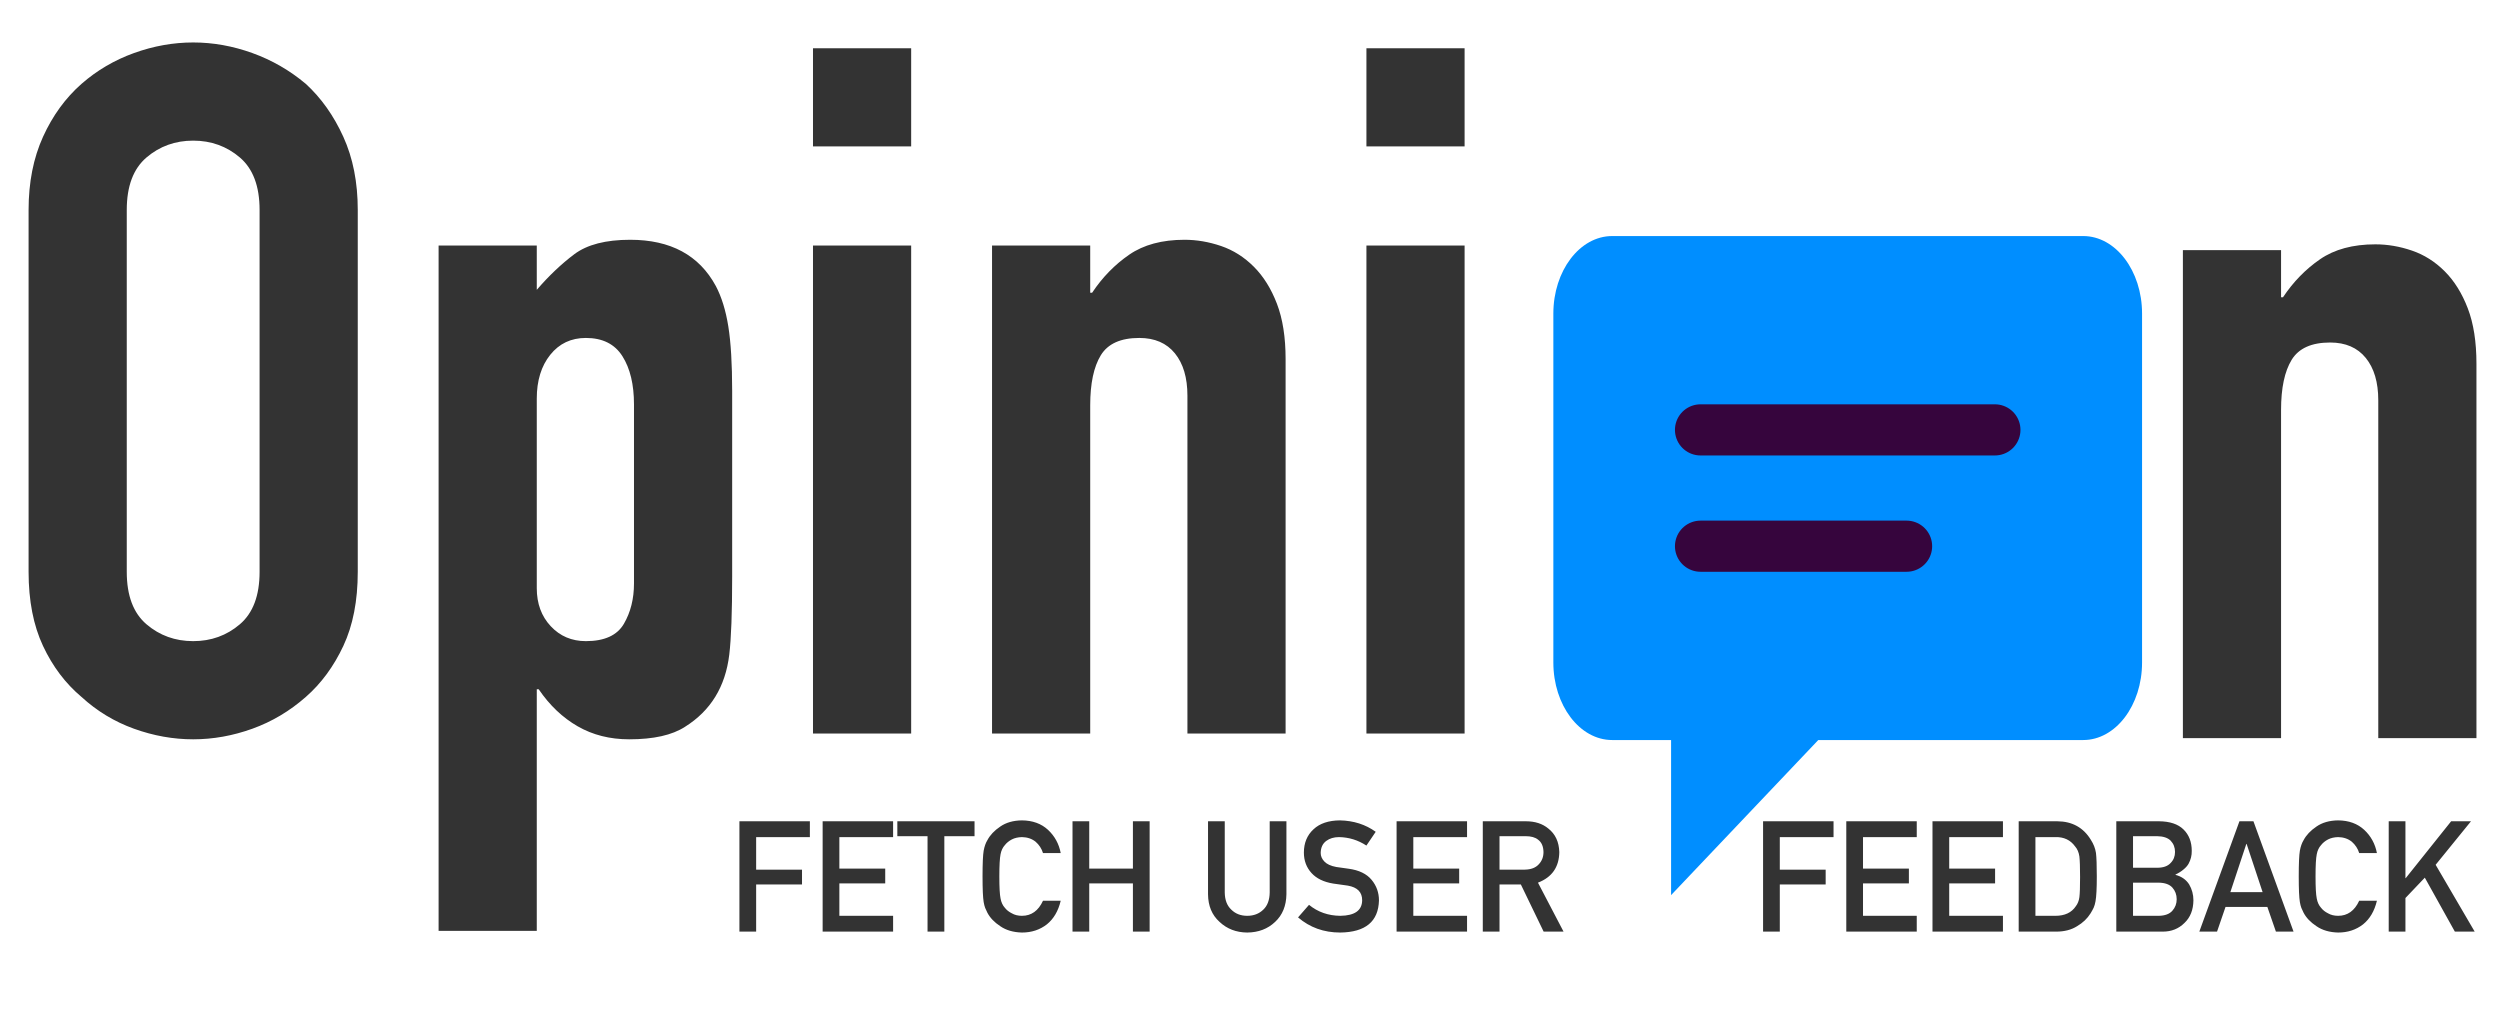
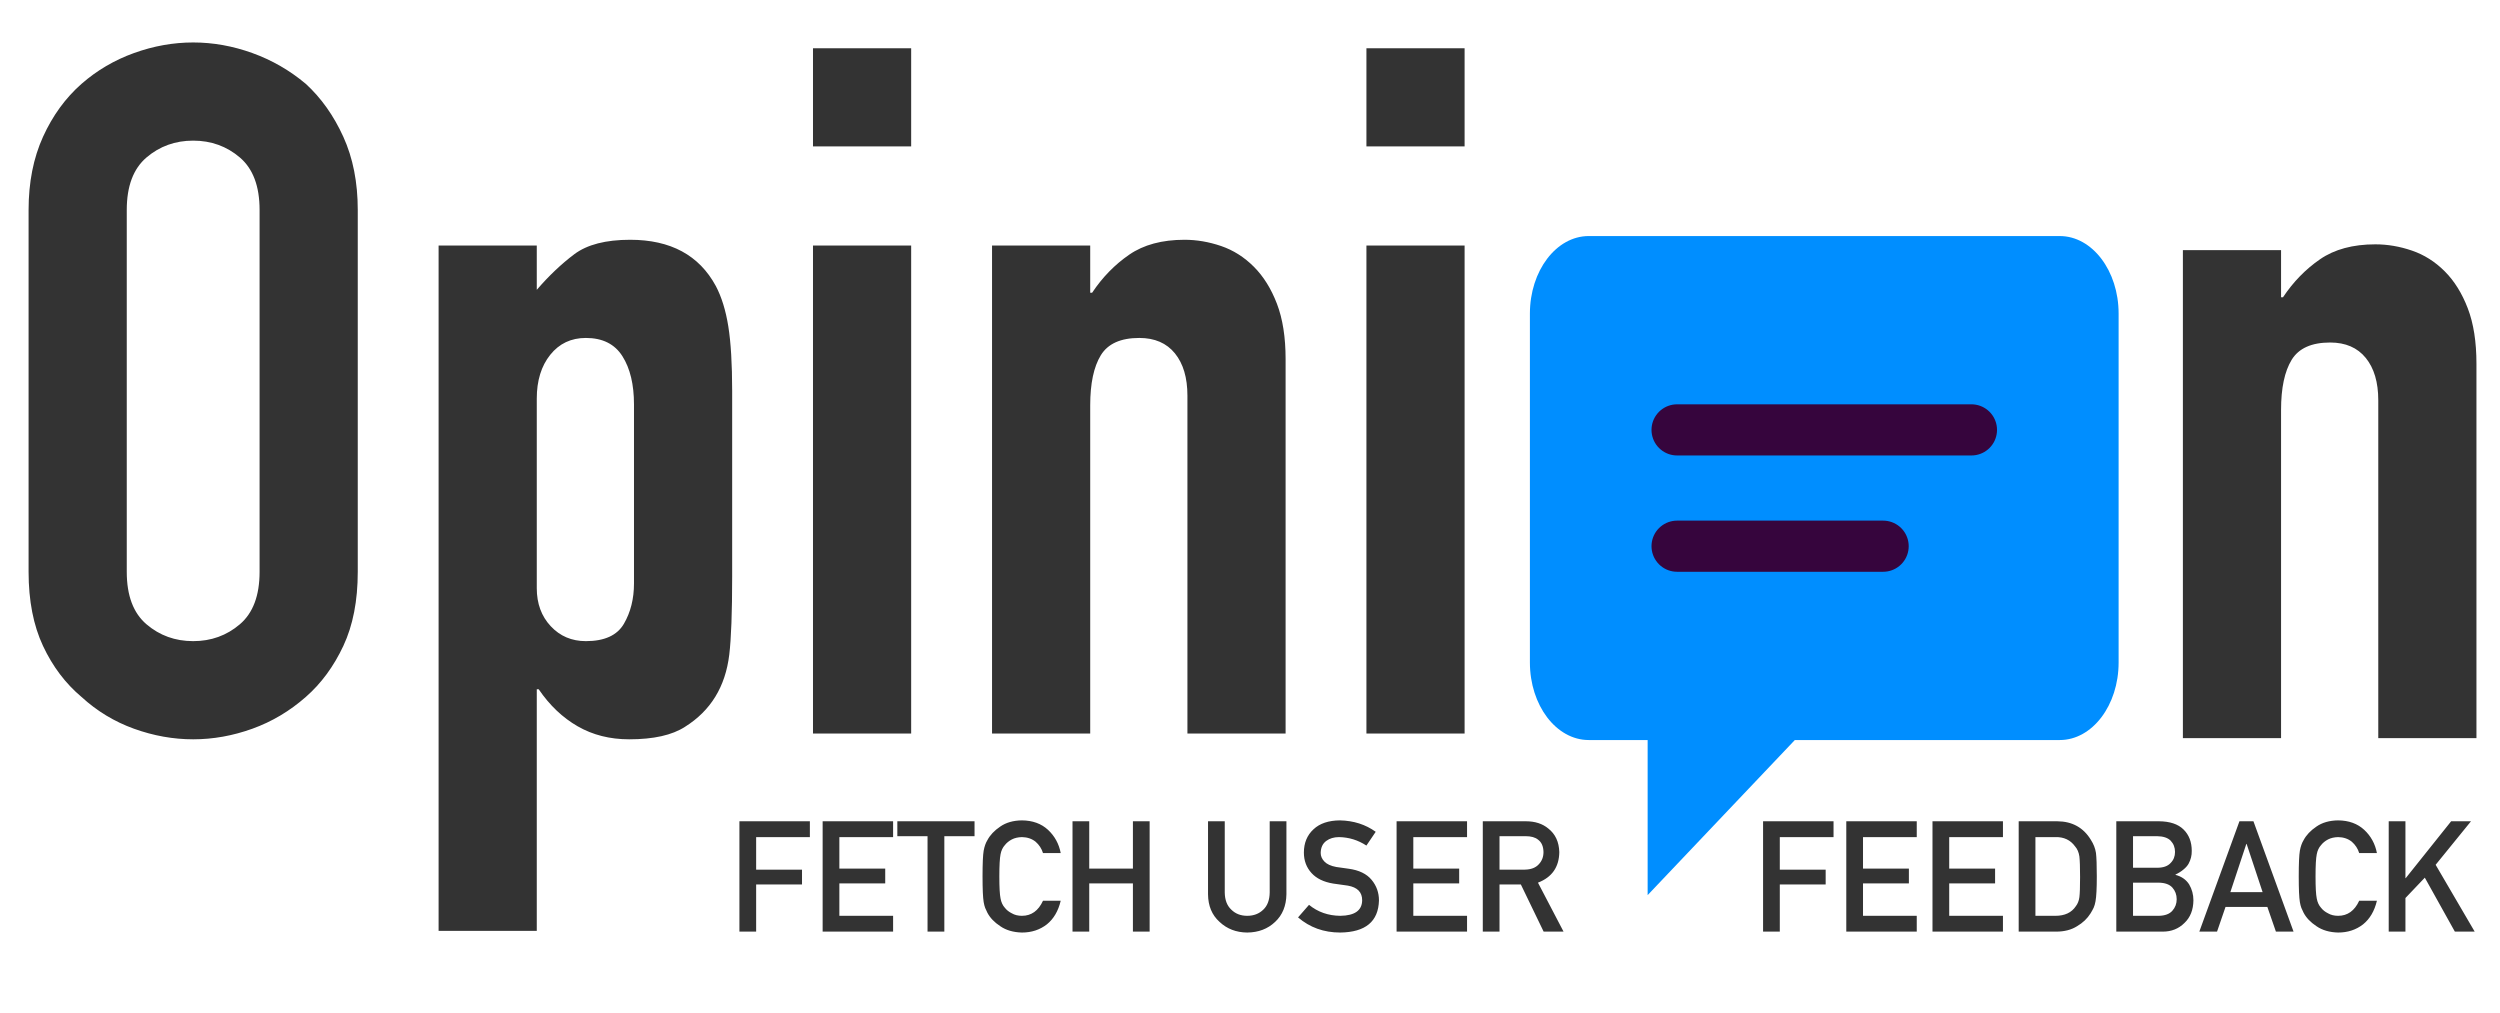
<svg xmlns="http://www.w3.org/2000/svg" viewBox="0 0 200 81" width="200px" height="81px">
  <g style="" transform="matrix(1, 0, 0, 1, -2, 0)" id="Opinion">
    <path d="M 4.287 16.795 Q 4.287 13.484 5.442 10.943 Q 6.597 8.402 8.522 6.708 Q 10.37 5.091 12.718 4.244 Q 15.067 3.397 17.454 3.397 Q 19.841 3.397 22.189 4.244 Q 24.538 5.091 26.463 6.708 Q 28.311 8.402 29.466 10.943 Q 30.621 13.484 30.621 16.795 L 30.621 45.747 Q 30.621 49.212 29.466 51.676 Q 28.311 54.14 26.463 55.757 Q 24.538 57.451 22.189 58.298 Q 19.841 59.145 17.454 59.145 Q 15.067 59.145 12.718 58.298 Q 10.37 57.451 8.522 55.757 Q 6.597 54.14 5.442 51.676 Q 4.287 49.212 4.287 45.747 Z M 12.141 45.747 Q 12.141 48.596 13.719 49.943 Q 15.298 51.291 17.454 51.291 Q 19.61 51.291 21.188 49.943 Q 22.767 48.596 22.767 45.747 L 22.767 16.795 Q 22.767 13.946 21.188 12.598 Q 19.61 11.251 17.454 11.251 Q 15.298 11.251 13.719 12.598 Q 12.141 13.946 12.141 16.795 Z M 37.088 74.468 L 37.088 19.644 L 44.942 19.644 L 44.942 23.186 Q 46.405 21.492 47.945 20.337 Q 49.485 19.182 52.411 19.182 Q 57.262 19.182 59.264 22.878 Q 59.957 24.187 60.265 26.112 Q 60.573 28.037 60.573 31.271 L 60.573 46.132 Q 60.573 50.444 60.342 52.369 Q 59.88 56.219 56.8 58.144 Q 55.26 59.145 52.334 59.145 Q 50.024 59.145 48.215 58.105 Q 46.405 57.066 45.096 55.141 L 44.942 55.141 L 44.942 74.468 Z M 52.719 32.349 Q 52.719 29.962 51.795 28.499 Q 50.871 27.036 48.869 27.036 Q 47.098 27.036 46.02 28.383 Q 44.942 29.731 44.942 31.887 L 44.942 47.056 Q 44.942 48.904 46.059 50.097 Q 47.175 51.291 48.869 51.291 Q 51.102 51.291 51.911 49.905 Q 52.719 48.519 52.719 46.671 Z M 67.039 58.683 L 67.039 19.644 L 74.893 19.644 L 74.893 58.683 Z M 67.039 11.713 L 67.039 3.859 L 74.893 3.859 L 74.893 11.713 Z M 81.363 58.683 L 81.363 19.644 L 89.217 19.644 L 89.217 23.417 L 89.371 23.417 Q 90.603 21.569 92.336 20.375 Q 94.068 19.182 96.763 19.182 Q 98.226 19.182 99.689 19.682 Q 101.152 20.183 102.307 21.338 Q 103.462 22.493 104.155 24.302 Q 104.848 26.112 104.848 28.73 L 104.848 58.683 L 96.994 58.683 L 96.994 31.656 Q 96.994 29.5 95.993 28.268 Q 94.992 27.036 93.144 27.036 Q 90.911 27.036 90.064 28.422 Q 89.217 29.808 89.217 32.426 L 89.217 58.683 Z M 111.314 58.683 L 111.314 19.644 L 119.168 19.644 L 119.168 58.683 Z M 111.314 11.713 L 111.314 3.859 L 119.168 3.859 L 119.168 11.713 Z" style="fill: rgb(51, 51, 51); text-wrap-mode: nowrap;" />
    <path d="M 176.631 59.048 L 176.631 20.009 L 184.485 20.009 L 184.485 23.782 L 184.639 23.782 Q 185.871 21.934 187.604 20.741 Q 189.336 19.547 192.031 19.547 Q 193.494 19.547 194.957 20.048 Q 196.42 20.548 197.575 21.703 Q 198.73 22.858 199.423 24.668 Q 200.116 26.477 200.116 29.095 L 200.116 59.048 L 192.262 59.048 L 192.262 32.021 Q 192.262 29.865 191.261 28.633 Q 190.26 27.401 188.412 27.401 Q 186.179 27.401 185.332 28.787 Q 184.485 30.173 184.485 32.791 L 184.485 59.048 Z" style="fill: rgb(51, 51, 51); text-wrap-mode: nowrap;" />
  </g>
-   <g>
+   <g transform="matrix(1, 0, 0, 1, -1.875805, 0)">
    <path d="M 128.978 18.884 L 166.655 18.884 C 169.255 18.884 171.365 21.663 171.365 25.087 L 171.365 53 C 171.365 56.427 169.255 59.203 166.655 59.203 L 145.462 59.203 L 133.687 71.609 L 133.687 59.203 L 128.978 59.203 C 126.376 59.203 124.268 56.427 124.268 53 L 124.268 25.087 C 124.268 21.663 126.376 18.884 128.978 18.884 Z" style="stroke-width: 2.728; fill: rgb(0, 142, 255);" />
    <path d="M 136.042 34.391 L 159.591 34.391 M 136.042 43.696 L 152.526 43.696" stroke="#36053d" stroke-width="1.5" stroke-linecap="round" style="stroke-width: 4.092; fill: rgb(0, 142, 255);" />
  </g>
  <path d="M 59.153 74.53 L 60.492 74.53 L 60.492 70.758 L 64.161 70.758 L 64.161 69.571 L 60.492 69.571 L 60.492 66.968 L 64.79 66.968 L 64.79 65.702 L 59.153 65.702 Z M 65.811 74.53 L 71.448 74.53 L 71.448 73.265 L 67.149 73.265 L 67.149 70.673 L 70.818 70.673 L 70.818 69.486 L 67.149 69.486 L 67.149 66.968 L 71.448 66.968 L 71.448 65.702 L 65.811 65.702 Z M 74.203 74.53 L 75.547 74.53 L 75.547 66.895 L 77.963 66.895 L 77.963 65.702 L 71.787 65.702 L 71.787 66.895 L 74.203 66.895 Z M 83.44 72.06 Q 82.883 73.265 81.757 73.265 Q 81.285 73.265 80.946 73.065 Q 80.601 72.895 80.389 72.623 Q 80.128 72.338 80.044 71.878 Q 79.947 71.418 79.947 70.116 Q 79.947 68.814 80.044 68.342 Q 80.128 67.894 80.389 67.609 Q 80.601 67.337 80.946 67.155 Q 81.285 66.98 81.757 66.968 Q 82.399 66.98 82.847 67.337 Q 83.277 67.712 83.44 68.245 L 84.857 68.245 Q 84.645 67.137 83.84 66.386 Q 83.035 65.642 81.757 65.63 Q 80.716 65.642 80.019 66.126 Q 79.311 66.604 78.99 67.216 Q 78.79 67.537 78.693 68.058 Q 78.603 68.578 78.603 70.116 Q 78.603 71.63 78.693 72.163 Q 78.742 72.447 78.814 72.635 Q 78.893 72.817 78.99 73.016 Q 79.311 73.628 80.019 74.094 Q 80.716 74.578 81.757 74.603 Q 82.907 74.603 83.749 73.949 Q 84.566 73.289 84.857 72.06 Z M 90.633 74.53 L 91.971 74.53 L 91.971 65.702 L 90.633 65.702 L 90.633 69.486 L 87.139 69.486 L 87.139 65.702 L 85.801 65.702 L 85.801 74.53 L 87.139 74.53 L 87.139 70.673 L 90.633 70.673 Z M 96.642 71.539 Q 96.654 72.932 97.562 73.749 Q 98.452 74.591 99.778 74.603 Q 101.128 74.591 102.012 73.749 Q 102.89 72.932 102.914 71.539 L 102.914 65.702 L 101.576 65.702 L 101.576 71.394 Q 101.564 72.296 101.068 72.768 Q 100.559 73.265 99.778 73.265 Q 98.997 73.265 98.501 72.768 Q 97.992 72.296 97.98 71.394 L 97.98 65.702 L 96.642 65.702 Z M 104.722 72.387 L 103.844 73.392 Q 105.255 74.603 107.217 74.603 Q 110.25 74.566 110.317 72.035 Q 110.317 71.097 109.73 70.389 Q 109.136 69.668 107.895 69.499 Q 107.265 69.42 106.902 69.359 Q 106.248 69.238 105.952 68.923 Q 105.655 68.615 105.655 68.233 Q 105.667 67.597 106.097 67.276 Q 106.509 66.968 107.126 66.968 Q 108.319 66.992 109.312 67.646 L 109.312 67.646 L 110.057 66.544 Q 108.84 65.666 107.193 65.63 Q 105.824 65.642 105.08 66.344 Q 104.311 67.052 104.311 68.209 Q 104.311 69.172 104.922 69.844 Q 105.516 70.498 106.654 70.685 Q 107.29 70.776 107.822 70.849 Q 108.985 71.049 108.973 72.035 Q 108.949 73.24 107.229 73.265 Q 105.776 73.252 104.722 72.387 Z M 111.727 74.53 L 117.364 74.53 L 117.364 73.265 L 113.065 73.265 L 113.065 70.673 L 116.734 70.673 L 116.734 69.486 L 113.065 69.486 L 113.065 66.968 L 117.364 66.968 L 117.364 65.702 L 111.727 65.702 Z M 119.961 66.895 L 122.056 66.895 Q 122.698 66.895 123.037 67.167 Q 123.467 67.476 123.479 68.167 Q 123.479 68.742 123.11 69.135 Q 122.734 69.559 121.984 69.571 L 119.961 69.571 Z M 118.623 74.53 L 119.961 74.53 L 119.961 70.758 L 121.669 70.758 L 123.491 74.53 L 125.084 74.53 L 123.037 70.613 Q 124.72 69.965 124.744 68.167 Q 124.708 66.943 123.867 66.284 Q 123.17 65.702 122.068 65.702 L 118.623 65.702 Z M 141.046 74.53 L 142.384 74.53 L 142.384 70.758 L 146.053 70.758 L 146.053 69.571 L 142.384 69.571 L 142.384 66.968 L 146.683 66.968 L 146.683 65.702 L 141.046 65.702 Z M 147.703 74.53 L 153.34 74.53 L 153.34 73.265 L 149.041 73.265 L 149.041 70.673 L 152.711 70.673 L 152.711 69.486 L 149.041 69.486 L 149.041 66.968 L 153.34 66.968 L 153.34 65.702 L 147.703 65.702 Z M 154.599 74.53 L 160.236 74.53 L 160.236 73.265 L 155.937 73.265 L 155.937 70.673 L 159.607 70.673 L 159.607 69.486 L 155.937 69.486 L 155.937 66.968 L 160.236 66.968 L 160.236 65.702 L 154.599 65.702 Z M 161.495 74.53 L 164.493 74.53 Q 165.485 74.53 166.17 74.094 Q 166.86 73.688 167.247 73.065 Q 167.393 72.829 167.496 72.611 Q 167.593 72.387 167.641 72.102 Q 167.744 71.539 167.744 70.116 Q 167.744 68.778 167.677 68.233 Q 167.593 67.688 167.272 67.192 Q 166.376 65.714 164.583 65.702 L 161.495 65.702 Z M 162.834 66.968 L 164.432 66.968 Q 165.449 66.943 166.006 67.712 Q 166.279 68.021 166.351 68.518 Q 166.406 69.014 166.406 70.165 Q 166.406 71.345 166.351 71.775 Q 166.291 72.211 166.067 72.496 Q 165.558 73.265 164.432 73.265 L 162.834 73.265 Z M 169.304 74.53 L 173.021 74.53 Q 174.063 74.53 174.759 73.834 Q 175.461 73.168 175.473 72.023 Q 175.473 71.333 175.128 70.746 Q 174.759 70.177 174.038 69.989 L 174.038 69.965 Q 174.42 69.783 174.68 69.559 Q 174.941 69.347 175.08 69.111 Q 175.352 68.615 175.34 68.07 Q 175.34 67.004 174.68 66.356 Q 174.026 65.714 172.724 65.702 L 169.304 65.702 Z M 172.7 70.613 Q 173.445 70.625 173.79 71.006 Q 174.135 71.394 174.135 71.939 Q 174.135 72.471 173.79 72.859 Q 173.445 73.252 172.7 73.265 L 170.642 73.265 L 170.642 70.613 Z M 172.573 66.895 Q 173.306 66.907 173.651 67.252 Q 174.002 67.622 174.002 68.154 Q 174.002 68.687 173.651 69.038 Q 173.306 69.42 172.573 69.42 L 170.642 69.42 L 170.642 66.895 Z M 178.429 71.369 L 179.706 67.513 L 179.73 67.513 L 181.008 71.369 Z M 182.073 74.53 L 183.484 74.53 L 180.275 65.702 L 179.155 65.702 L 175.946 74.53 L 177.363 74.53 L 178.041 72.556 L 181.389 72.556 Z M 188.736 72.06 Q 188.179 73.265 187.053 73.265 Q 186.581 73.265 186.242 73.065 Q 185.897 72.895 185.685 72.623 Q 185.424 72.338 185.34 71.878 Q 185.243 71.418 185.243 70.116 Q 185.243 68.814 185.34 68.342 Q 185.424 67.894 185.685 67.609 Q 185.897 67.337 186.242 67.155 Q 186.581 66.98 187.053 66.968 Q 187.695 66.98 188.143 67.337 Q 188.573 67.712 188.736 68.245 L 190.153 68.245 Q 189.941 67.137 189.136 66.386 Q 188.331 65.642 187.053 65.63 Q 186.012 65.642 185.315 66.126 Q 184.607 66.604 184.286 67.216 Q 184.086 67.537 183.989 68.058 Q 183.899 68.578 183.899 70.116 Q 183.899 71.63 183.989 72.163 Q 184.038 72.447 184.11 72.635 Q 184.189 72.817 184.286 73.016 Q 184.607 73.628 185.315 74.094 Q 186.012 74.578 187.053 74.603 Q 188.203 74.603 189.045 73.949 Q 189.862 73.289 190.153 72.06 Z M 191.097 74.53 L 192.435 74.53 L 192.435 71.842 L 193.985 70.213 L 193.985 70.213 L 196.389 74.53 L 197.975 74.53 L 194.851 69.184 L 197.679 65.702 L 196.092 65.702 L 192.46 70.249 L 192.435 70.249 L 192.435 65.702 L 191.097 65.702 Z" style="fill: rgb(51, 51, 51); text-wrap-mode: nowrap;" />
</svg>
